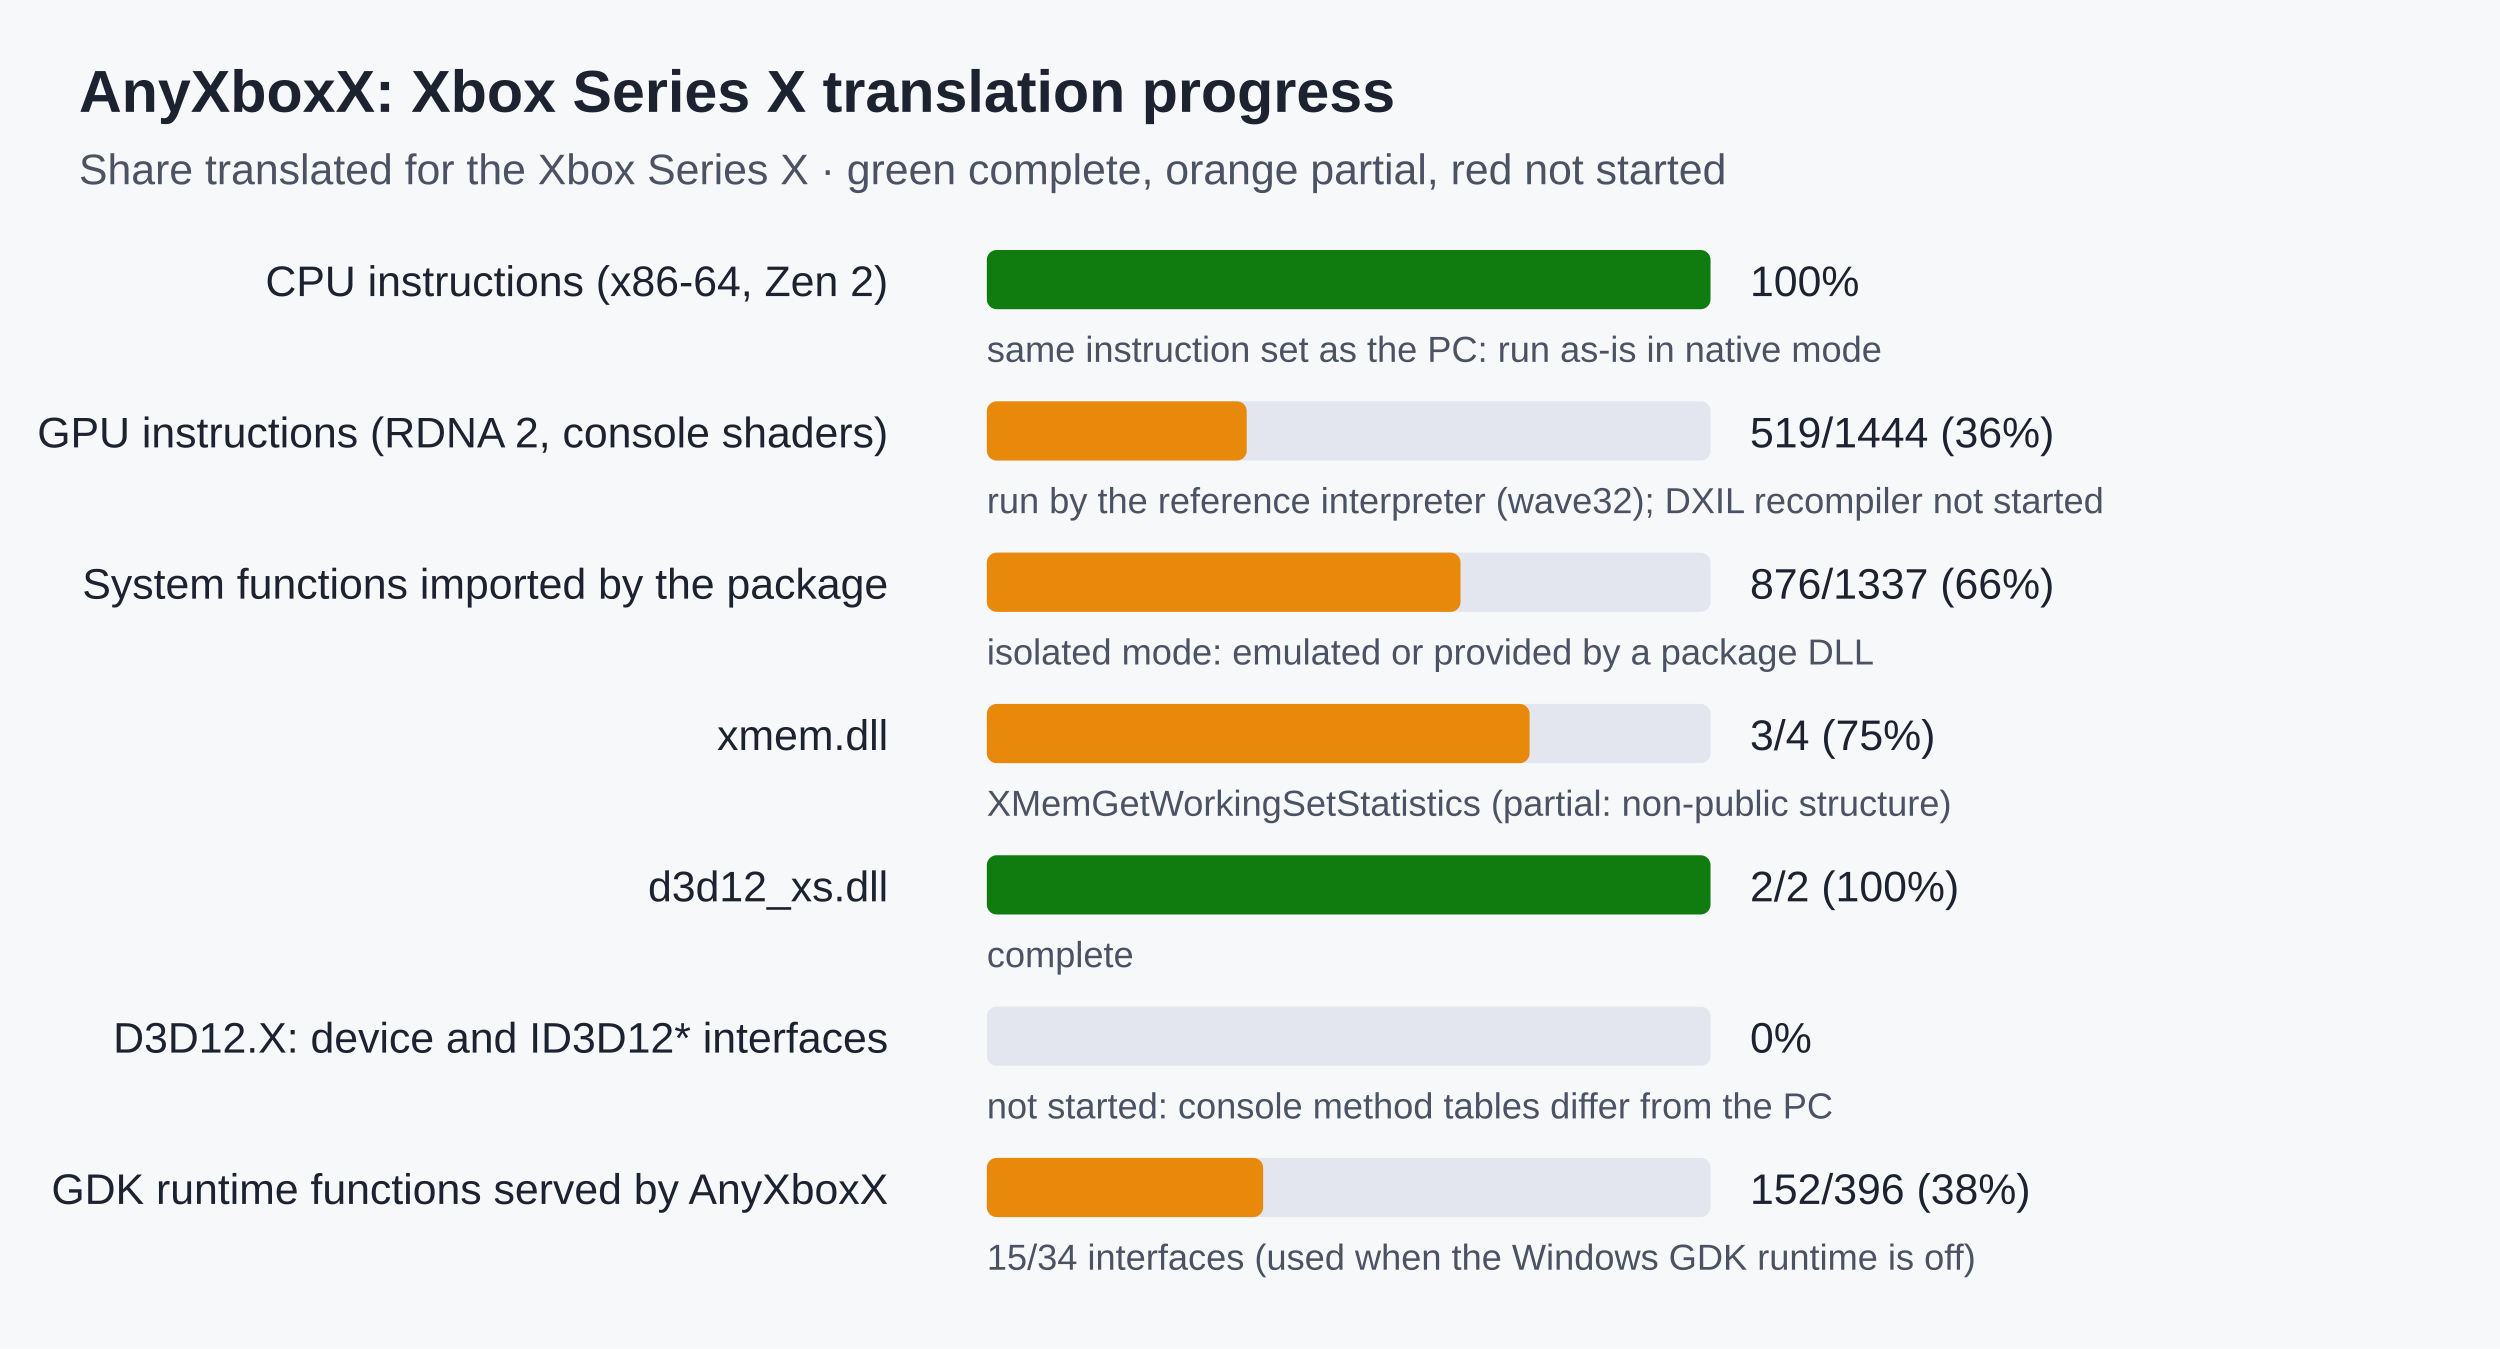
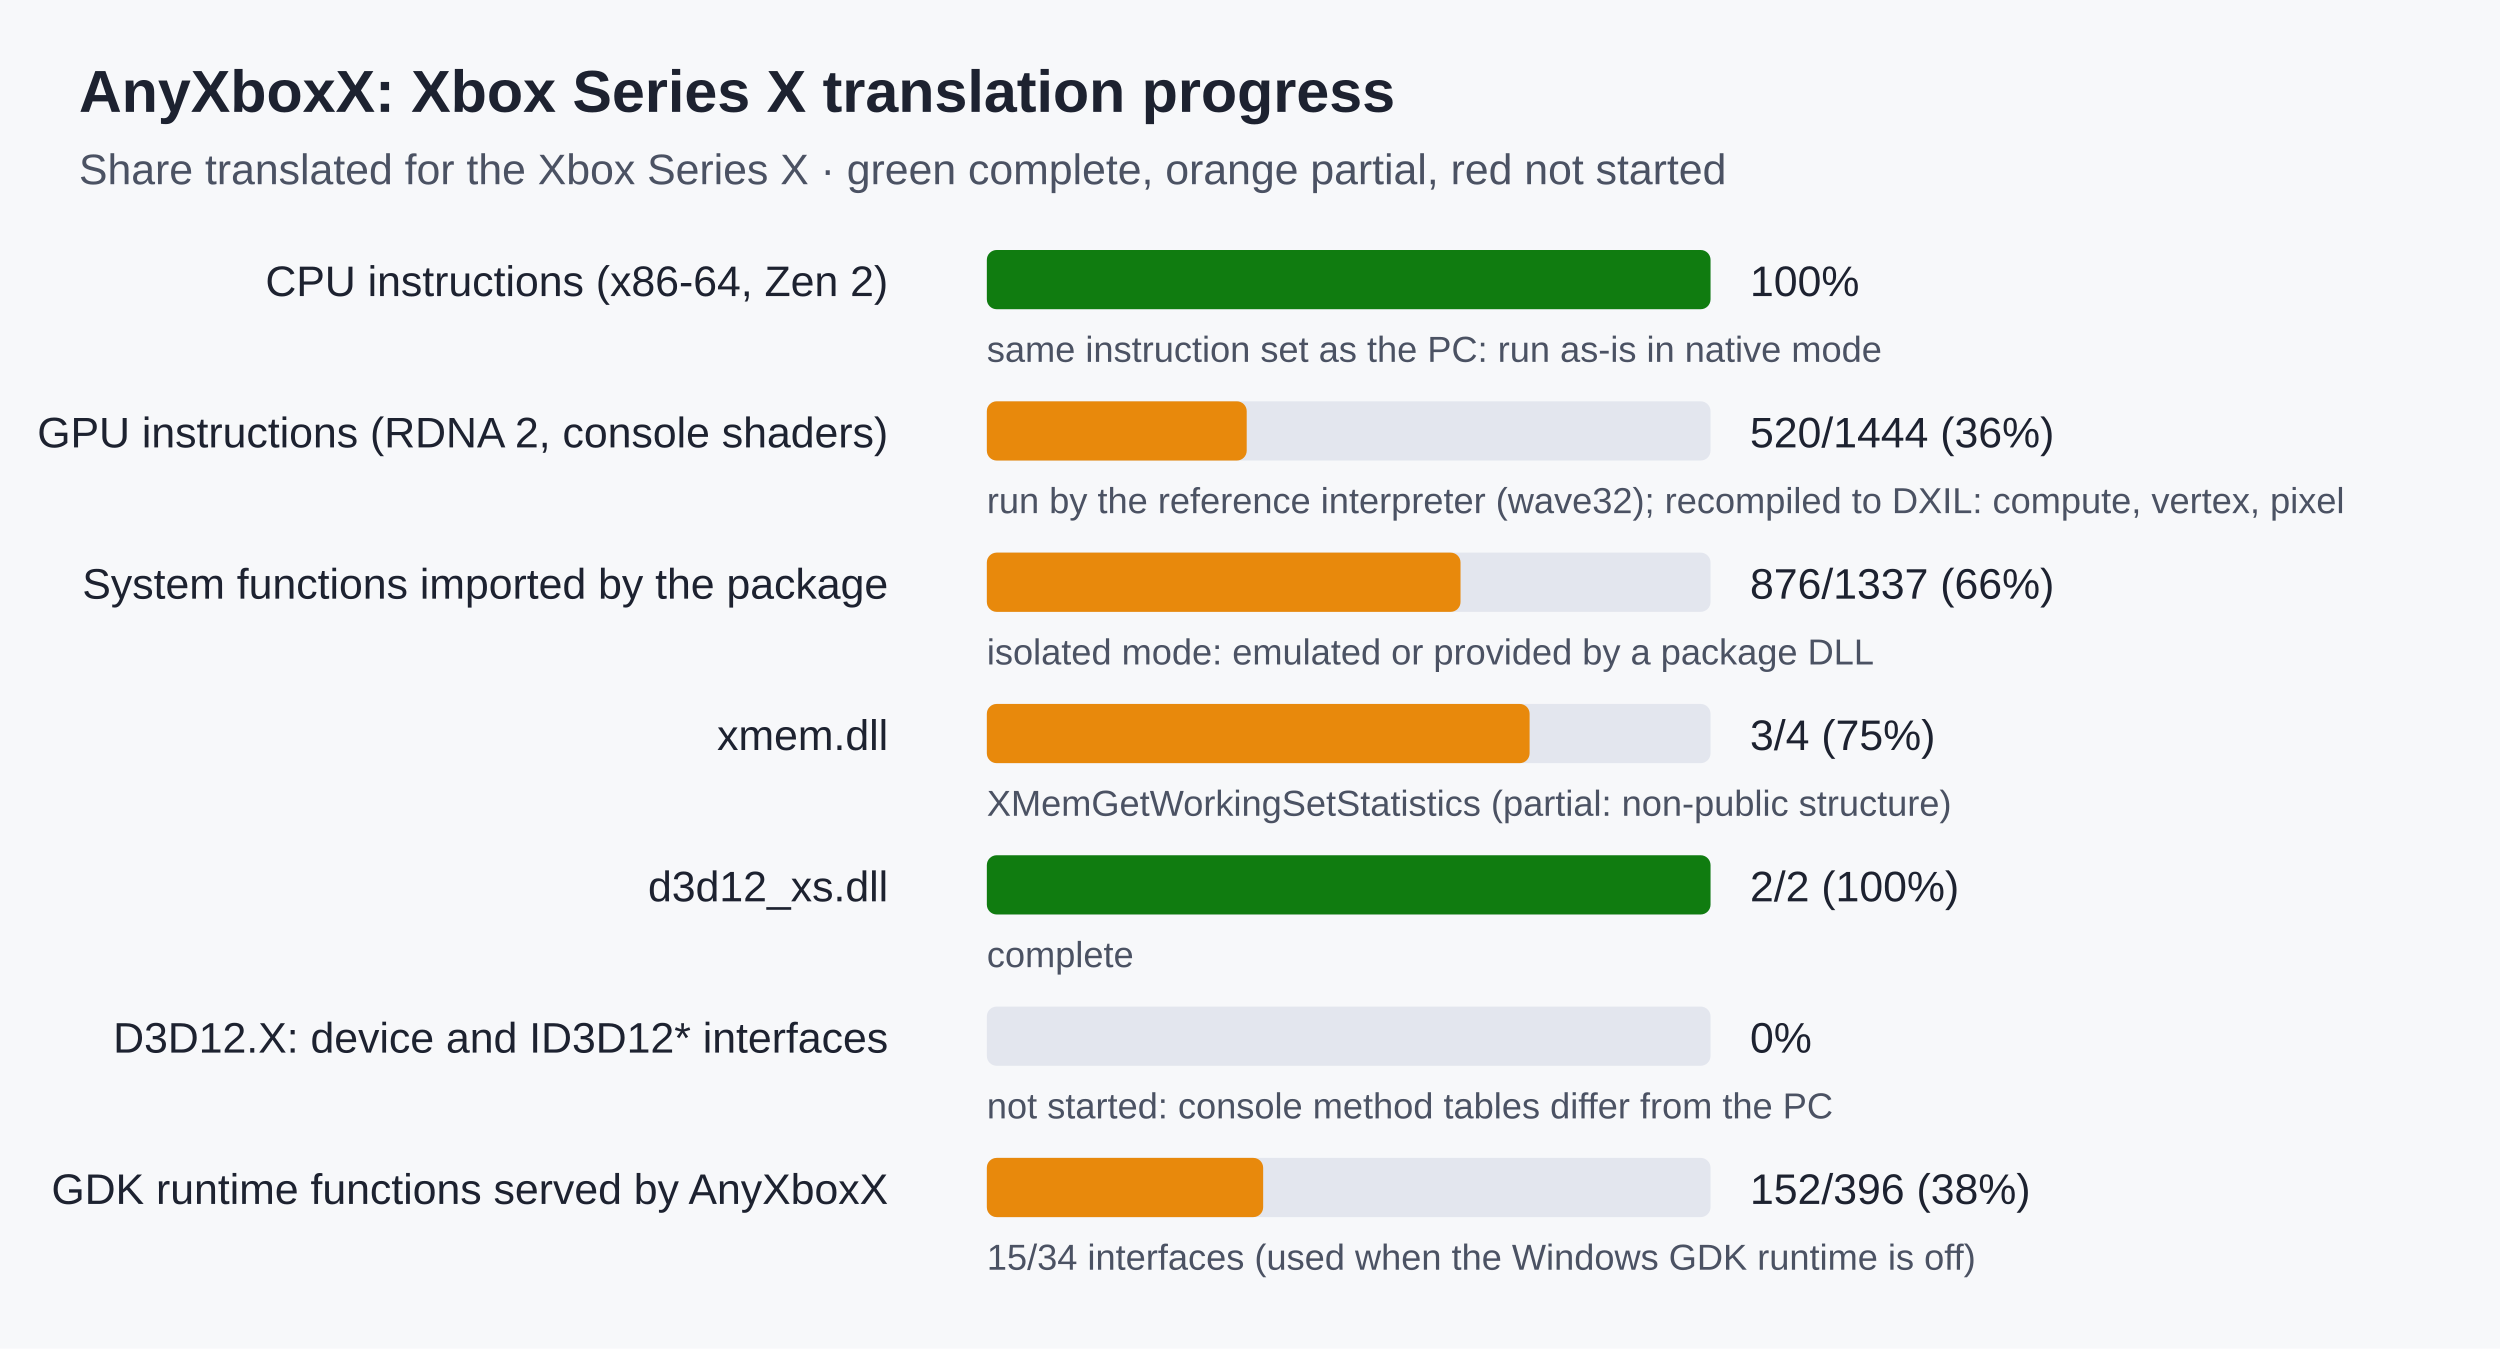
<svg xmlns="http://www.w3.org/2000/svg" width="760" height="410" viewBox="0 0 760 410" font-family="Segoe UI, Arial, sans-serif" font-size="13">
  <rect width="760" height="410" fill="#f7f8fa" />
  <text x="24" y="34" font-size="18" font-weight="600" fill="#1d2230">AnyXboxX: Xbox Series X translation progress</text>
  <text x="24" y="56" fill="#4b5263">Share translated for the Xbox Series X · green complete, orange partial, red not started</text>
  <text x="270" y="90" text-anchor="end" fill="#1d2230">CPU instructions (x86-64, Zen 2)</text>
  <rect x="300" y="76" width="220" height="18" rx="3" fill="#e3e6ee" />
  <rect x="300" y="76" width="220" height="18" rx="3" fill="#107c10" />
  <text x="532" y="90" fill="#1d2230">100%</text>
  <text x="300" y="110" font-size="11" fill="#4b5263">same instruction set as the PC: run as-is in native mode</text>
  <text x="270" y="136" text-anchor="end" fill="#1d2230">GPU instructions (RDNA 2, console shaders)</text>
  <rect x="300" y="122" width="220" height="18" rx="3" fill="#e3e6ee" />
  <rect x="300" y="122" width="79" height="18" rx="3" fill="#e8890c" />
-   <text x="532" y="136" fill="#1d2230">519/1444 (36%)</text>
-   <text x="300" y="156" font-size="11" fill="#4b5263">run by the reference interpreter (wave32); DXIL recompiler not started</text>
+   <text x="532" y="136" fill="#1d2230">520/1444 (36%)</text>
+   <text x="300" y="156" font-size="11" fill="#4b5263">run by the reference interpreter (wave32); recompiled to DXIL: compute, vertex, pixel</text>
  <text x="270" y="182" text-anchor="end" fill="#1d2230">System functions imported by the package</text>
  <rect x="300" y="168" width="220" height="18" rx="3" fill="#e3e6ee" />
  <rect x="300" y="168" width="144" height="18" rx="3" fill="#e8890c" />
  <text x="532" y="182" fill="#1d2230">876/1337 (66%)</text>
  <text x="300" y="202" font-size="11" fill="#4b5263">isolated mode: emulated or provided by a package DLL</text>
  <text x="270" y="228" text-anchor="end" fill="#1d2230">xmem.dll</text>
  <rect x="300" y="214" width="220" height="18" rx="3" fill="#e3e6ee" />
  <rect x="300" y="214" width="165" height="18" rx="3" fill="#e8890c" />
  <text x="532" y="228" fill="#1d2230">3/4 (75%)</text>
  <text x="300" y="248" font-size="11" fill="#4b5263">XMemGetWorkingSetStatistics (partial: non-public structure)</text>
  <text x="270" y="274" text-anchor="end" fill="#1d2230">d3d12_xs.dll</text>
  <rect x="300" y="260" width="220" height="18" rx="3" fill="#e3e6ee" />
  <rect x="300" y="260" width="220" height="18" rx="3" fill="#107c10" />
  <text x="532" y="274" fill="#1d2230">2/2 (100%)</text>
  <text x="300" y="294" font-size="11" fill="#4b5263">complete</text>
  <text x="270" y="320" text-anchor="end" fill="#1d2230">D3D12.X: device and ID3D12* interfaces</text>
  <rect x="300" y="306" width="220" height="18" rx="3" fill="#e3e6ee" />
  <rect x="300" y="306" width="0" height="18" rx="3" fill="#c42b1c" />
  <text x="532" y="320" fill="#1d2230">0%</text>
  <text x="300" y="340" font-size="11" fill="#4b5263">not started: console method tables differ from the PC</text>
  <text x="270" y="366" text-anchor="end" fill="#1d2230">GDK runtime functions served by AnyXboxX</text>
  <rect x="300" y="352" width="220" height="18" rx="3" fill="#e3e6ee" />
  <rect x="300" y="352" width="84" height="18" rx="3" fill="#e8890c" />
  <text x="532" y="366" fill="#1d2230">152/396 (38%)</text>
  <text x="300" y="386" font-size="11" fill="#4b5263">15/34 interfaces (used when the Windows GDK runtime is off)</text>
</svg>
